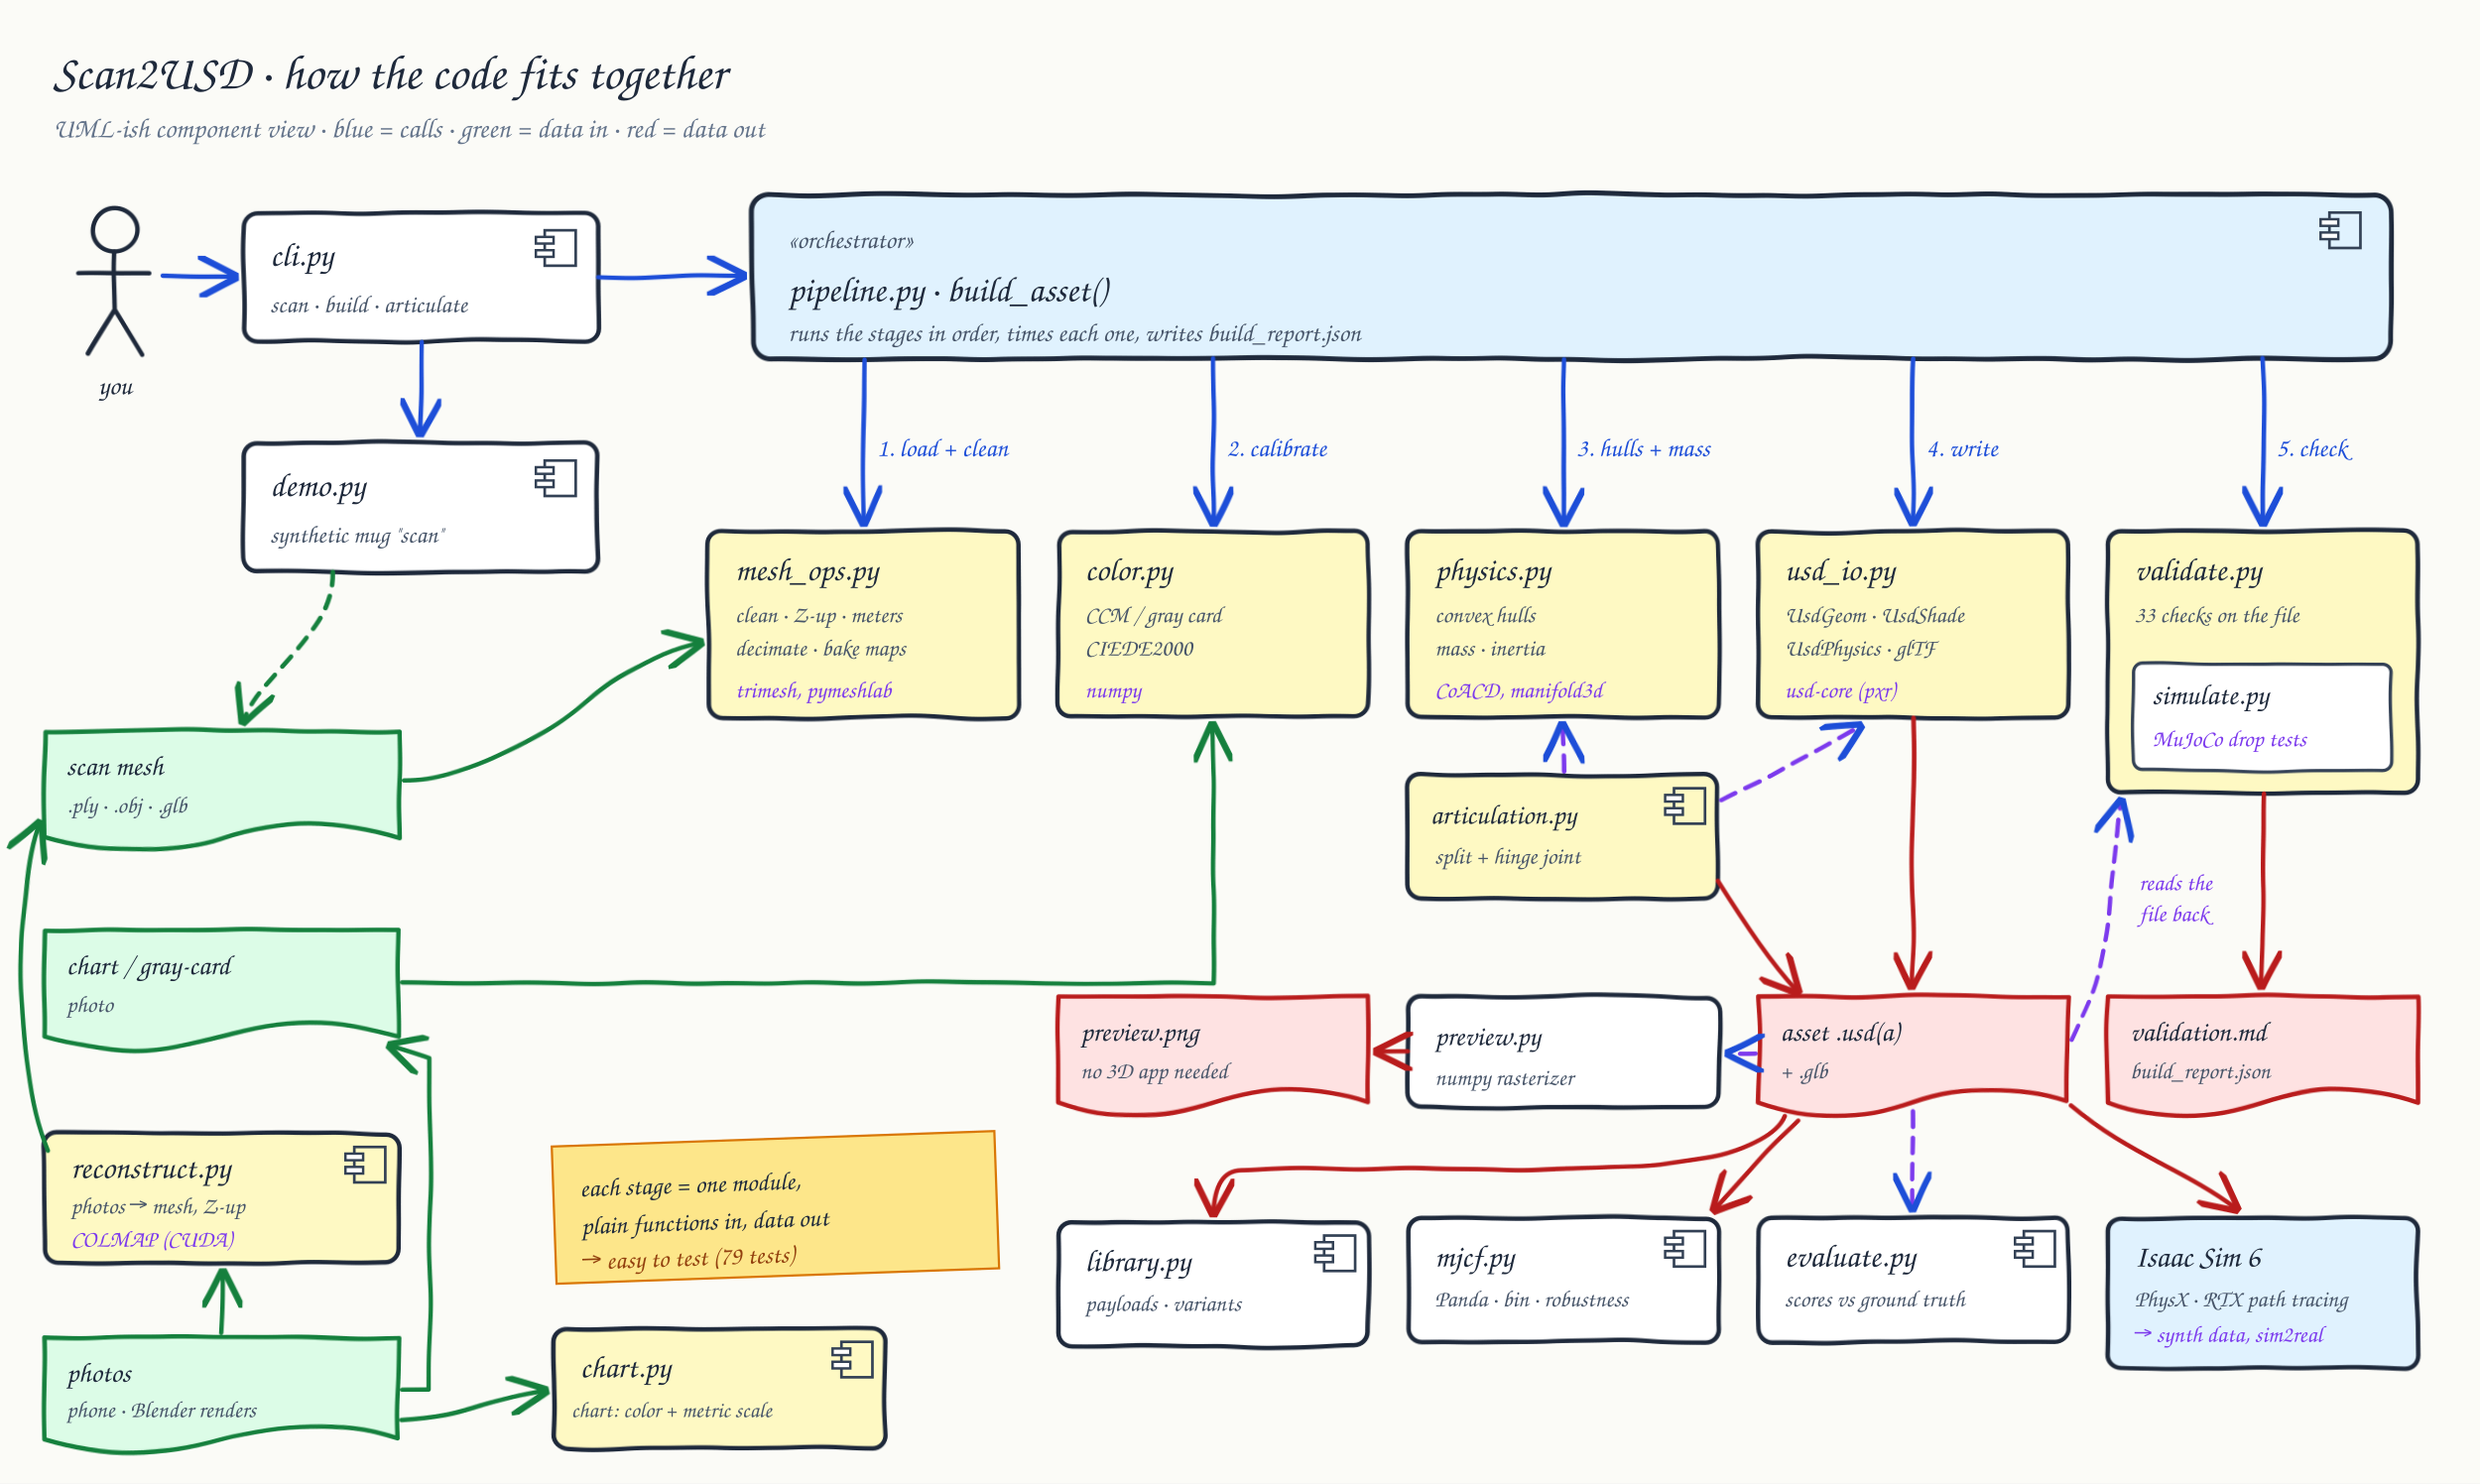
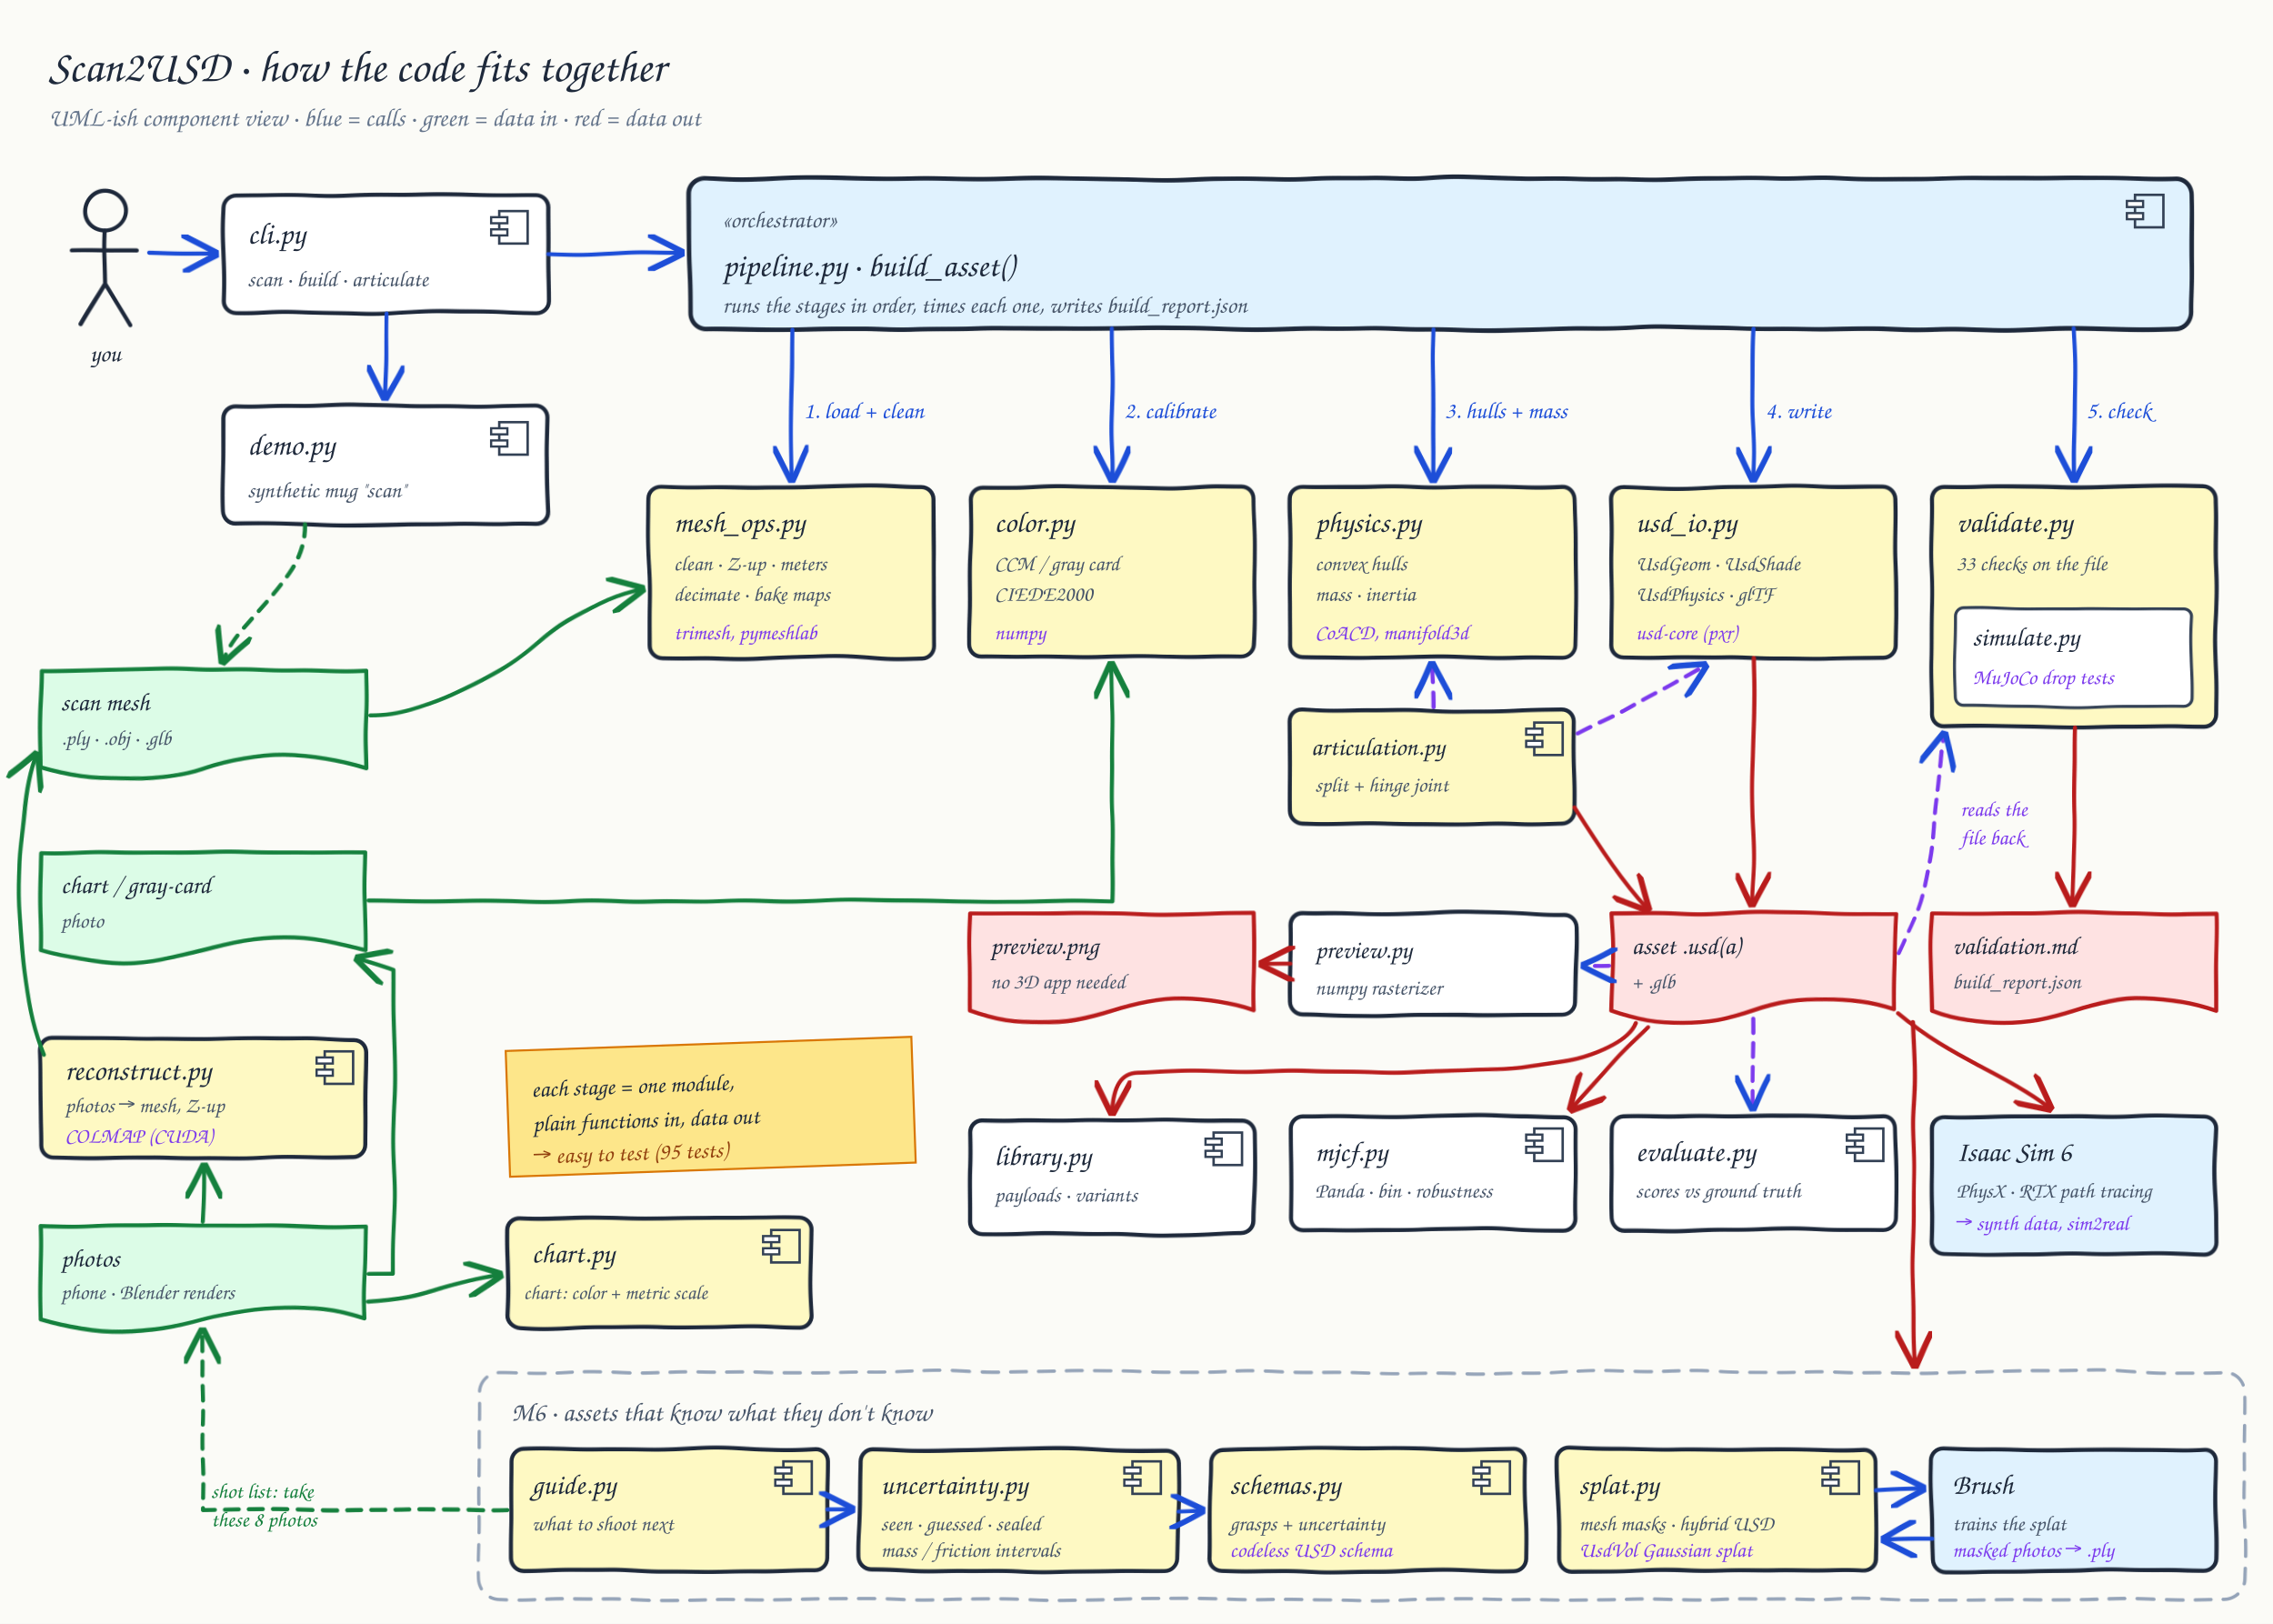
- <svg xmlns="http://www.w3.org/2000/svg" viewBox="0 0 1120 670" font-family="'Segoe Print', 'Comic Sans MS', cursive">
+ <svg xmlns="http://www.w3.org/2000/svg" viewBox="0 0 1120 800" font-family="'Segoe Print', 'Comic Sans MS', cursive">
  <defs>
    <filter id="marker" x="-5%" y="-5%" width="110%" height="110%">
      <feTurbulence type="fractalNoise" baseFrequency="0.02" numOctaves="2" seed="3" />
      <feDisplacementMap in="SourceGraphic" scale="3" />
    </filter>
    <marker id="arrow" viewBox="0 0 10 10" refX="9" refY="5" markerWidth="9" markerHeight="9" orient="auto-start-reverse">
      <path d="M0,0 L10,5 L0,10" fill="none" stroke="#1d4ed8" stroke-width="1.6" />
    </marker>
    <marker id="arrowg" viewBox="0 0 10 10" refX="9" refY="5" markerWidth="9" markerHeight="9" orient="auto-start-reverse">
      <path d="M0,0 L10,5 L0,10" fill="none" stroke="#15803d" stroke-width="1.6" />
    </marker>
    <marker id="arrowr" viewBox="0 0 10 10" refX="9" refY="5" markerWidth="9" markerHeight="9" orient="auto-start-reverse">
      <path d="M0,0 L10,5 L0,10" fill="none" stroke="#b91c1c" stroke-width="1.6" />
    </marker>
    <g id="cmp">
      <rect x="0" y="0" width="14" height="16" fill="none" stroke="#334155" stroke-width="1.2" />
      <rect x="-4" y="3" width="8" height="3" fill="#fff" stroke="#334155" stroke-width="1.1" />
      <rect x="-4" y="9" width="8" height="3" fill="#fff" stroke="#334155" stroke-width="1.1" />
    </g>
  </defs>
-   <rect width="1120" height="670" fill="#fbfbf7" />
+   <rect width="1120" height="800" fill="#fbfbf7" />
  <text x="24" y="40" font-size="22" fill="#1e293b">Scan2USD · how the code fits together</text>
  <text x="24" y="62" font-size="12.5" fill="#64748b">UML-ish component view · blue = calls · green = data in · red = data out</text>
  <g filter="url(#marker)" stroke-linecap="round" stroke-linejoin="round">
    <g stroke="#1e293b" stroke-width="2" fill="none">
      <circle cx="52" cy="104" r="10" />
      <path d="M52,114 V140 M36,124 H68 M52,140 L40,160 M52,140 L64,160" />
    </g>
    <rect x="110" y="96" width="160" height="58" rx="6" fill="#ffffff" stroke="#1e293b" stroke-width="2" />
    <rect x="110" y="200" width="160" height="58" rx="6" fill="#ffffff" stroke="#1e293b" stroke-width="2" />
    <rect x="340" y="88" width="740" height="74" rx="8" fill="#e0f2fe" stroke="#1e293b" stroke-width="2.2" />
    <rect x="320" y="240" width="140" height="84" rx="6" fill="#fef9c3" stroke="#1e293b" stroke-width="2" />
    <rect x="478" y="240" width="140" height="84" rx="6" fill="#fef9c3" stroke="#1e293b" stroke-width="2" />
    <rect x="636" y="240" width="140" height="84" rx="6" fill="#fef9c3" stroke="#1e293b" stroke-width="2" />
    <rect x="794" y="240" width="140" height="84" rx="6" fill="#fef9c3" stroke="#1e293b" stroke-width="2" />
    <rect x="952" y="240" width="140" height="118" rx="6" fill="#fef9c3" stroke="#1e293b" stroke-width="2" />
    <rect x="964" y="300" width="116" height="48" rx="4" fill="#ffffff" stroke="#334155" stroke-width="1.5" />
    <path d="M20,330 H180 V378 Q140,366 100,378 Q60,390 20,378 Z" fill="#dcfce7" stroke="#15803d" stroke-width="2" />
    <path d="M20,420 H180 V468 Q140,456 100,468 Q60,480 20,468 Z" fill="#dcfce7" stroke="#15803d" stroke-width="2" />
    <path d="M794,450 H934 V498 Q899,486 864,498 Q829,510 794,498 Z" fill="#fee2e2" stroke="#b91c1c" stroke-width="2" />
    <path d="M952,450 H1092 V498 Q1057,486 1022,498 Q987,510 952,498 Z" fill="#fee2e2" stroke="#b91c1c" stroke-width="2" />
    <path d="M478,450 H618 V498 Q583,486 548,498 Q513,510 478,498 Z" fill="#fee2e2" stroke="#b91c1c" stroke-width="2" />
    <rect x="636" y="450" width="140" height="50" rx="6" fill="#ffffff" stroke="#1e293b" stroke-width="2" />
    <rect x="794" y="550" width="140" height="56" rx="6" fill="#ffffff" stroke="#1e293b" stroke-width="2" />
    <rect x="952" y="550" width="140" height="68" rx="6" fill="#e0f2fe" stroke="#1e293b" stroke-width="2" />
    <rect x="636" y="350" width="140" height="56" rx="6" fill="#fef9c3" stroke="#1e293b" stroke-width="2" />
    <rect x="636" y="550" width="140" height="56" rx="6" fill="#ffffff" stroke="#1e293b" stroke-width="2" />
    <rect x="478" y="552" width="140" height="56" rx="6" fill="#ffffff" stroke="#1e293b" stroke-width="2" />
    <rect x="250" y="600" width="150" height="54" rx="6" fill="#fef9c3" stroke="#1e293b" stroke-width="2" />
    <rect x="20" y="512" width="160" height="58" rx="6" fill="#fef9c3" stroke="#1e293b" stroke-width="2" />
    <path d="M20,604 H180 V650 Q140,638 100,650 Q60,662 20,650 Z" fill="#dcfce7" stroke="#15803d" stroke-width="2" />
    <g stroke="#1d4ed8" stroke-width="2" fill="none">
      <path d="M74,125 H106" marker-end="url(#arrow)" />
      <path d="M270,125 H336" marker-end="url(#arrow)" />
      <path d="M190,154 V196" marker-end="url(#arrow)" />
      <path d="M390,162 V236" marker-end="url(#arrow)" />
      <path d="M548,162 V236" marker-end="url(#arrow)" />
      <path d="M706,162 V236" marker-end="url(#arrow)" />
      <path d="M864,162 V236" marker-end="url(#arrow)" />
      <path d="M1022,162 V236" marker-end="url(#arrow)" />
    </g>
    <g stroke="#15803d" stroke-width="2" fill="none">
      <path d="M182,352 C240,352 270,300 316,290" marker-end="url(#arrowg)" />
      <path d="M182,444 H548 V328" marker-end="url(#arrowg)" />
      <path d="M150,258 C150,290 120,300 110,326" stroke-dasharray="6 5" marker-end="url(#arrowg)" />
      <path d="M100,602 V574" marker-end="url(#arrowg)" />
      <path d="M182,628 H194 V478 L176,472" marker-end="url(#arrowg)" />
      <path d="M22,520 C6,480 6,400 18,372" marker-end="url(#arrowg)" />
      <path d="M182,642 C210,640 225,632 246,628" marker-end="url(#arrowg)" />
    </g>
    <g stroke="#b91c1c" stroke-width="2" fill="none">
      <path d="M864,324 V446" marker-end="url(#arrowr)" />
      <path d="M1022,358 V446" marker-end="url(#arrowr)" />
      <path d="M636,475 H622" marker-end="url(#arrowr)" />
      <path d="M864,502 V546" stroke="#7c3aed" stroke-dasharray="7 5" marker-end="url(#arrow)" />
      <path d="M936,500 C960,520 990,530 1010,546" marker-end="url(#arrowr)" />
      <path d="M812,506 C795,525 785,535 774,546" marker-end="url(#arrowr)" />
      <path d="M806,504 C800,522 760,528 700,528 H560 Q548,528 548,548" marker-end="url(#arrowr)" />
      <path d="M776,398 C790,420 800,435 812,448" marker-end="url(#arrowr)" />
    </g>
    <g stroke="#7c3aed" stroke-width="2" fill="none" stroke-dasharray="7 5">
      <path d="M936,470 C960,420 950,390 958,362" marker-end="url(#arrow)" />
      <path d="M792,475 H780" marker-end="url(#arrow)" />
      <path d="M706,348 V328" marker-end="url(#arrow)" />
      <path d="M778,362 C800,350 820,340 840,328" marker-end="url(#arrow)" />
    </g>
  </g>
  <g fill="#1e293b" font-size="13">
    <text x="52" y="178" text-anchor="middle" font-size="12">you</text>
    <use href="#cmp" x="246" y="104" />
    <text x="122" y="120" font-size="15">cli.py</text>
    <text x="122" y="141" font-size="11" fill="#475569">scan · build · articulate</text>
    <use href="#cmp" x="246" y="208" />
    <text x="122" y="224" font-size="15">demo.py</text>
    <text x="122" y="245" font-size="11" fill="#475569">synthetic mug "scan"</text>
    <use href="#cmp" x="1052" y="96" />
    <text x="356" y="112" font-size="11.5" fill="#475569">«orchestrator»</text>
    <text x="356" y="136" font-size="16">pipeline.py · build_asset()</text>
    <text x="356" y="154" font-size="11.5" fill="#475569">runs the stages in order, times each one, writes build_report.json</text>
    <g font-size="11.5" fill="#1d4ed8">
      <text x="396" y="206">1. load + clean</text>
      <text x="554" y="206">2. calibrate</text>
      <text x="712" y="206">3. hulls + mass</text>
      <text x="870" y="206">4. write</text>
      <text x="1028" y="206">5. check</text>
    </g>
    <g font-size="14.5">
      <text x="332" y="262">mesh_ops.py</text>
      <text x="490" y="262">color.py</text>
      <text x="648" y="262">physics.py</text>
      <text x="806" y="262">usd_io.py</text>
      <text x="964" y="262">validate.py</text>
    </g>
    <g font-size="10.5" fill="#475569">
      <text x="332" y="281">clean · Z-up · meters</text>
      <text x="332" y="296">decimate · bake maps</text>
      <text x="332" y="315" fill="#7c3aed">trimesh, pymeshlab</text>
      <text x="490" y="281">CCM / gray card</text>
      <text x="490" y="296">CIEDE2000</text>
      <text x="490" y="315" fill="#7c3aed">numpy</text>
      <text x="648" y="281">convex hulls</text>
      <text x="648" y="296">mass · inertia</text>
      <text x="648" y="315" fill="#7c3aed">CoACD, manifold3d</text>
      <text x="806" y="281">UsdGeom · UsdShade</text>
      <text x="806" y="296">UsdPhysics · glTF</text>
      <text x="806" y="315" fill="#7c3aed">usd-core (pxr)</text>
      <text x="964" y="281">33 checks on the file</text>
      <text x="972" y="318" font-size="13" fill="#1e293b">simulate.py</text>
      <text x="972" y="337" fill="#7c3aed">MuJoCo drop tests</text>
    </g>
    <g font-size="12.5">
      <text x="30" y="350">scan mesh</text>
      <text x="30" y="367" font-size="10.5" fill="#475569">.ply · .obj · .glb</text>
      <text x="30" y="440">chart / gray-card</text>
      <text x="30" y="457" font-size="10.5" fill="#475569">photo</text>
      <text x="804" y="470">asset .usd(a)</text>
      <text x="804" y="487" font-size="10.5" fill="#475569">+ .glb</text>
      <text x="962" y="470">validation.md</text>
      <text x="962" y="487" font-size="10.5" fill="#475569">build_report.json</text>
      <text x="488" y="470">preview.png</text>
      <text x="488" y="487" font-size="10.5" fill="#475569">no 3D app needed</text>
      <text x="648" y="472">preview.py</text>
      <text x="648" y="490" font-size="10.5" fill="#475569">numpy rasterizer</text>
    </g>
    <text x="966" y="402" font-size="10.5" fill="#7c3aed">reads the</text>
    <text x="966" y="416" font-size="10.5" fill="#7c3aed">file back</text>
    <use href="#cmp" x="160" y="518" />
    <text x="32" y="532" font-size="14.5">reconstruct.py</text>
    <text x="32" y="548" font-size="10.5" fill="#475569">photos → mesh, Z-up</text>
    <text x="32" y="563" font-size="10.5" fill="#7c3aed">COLMAP (CUDA)</text>
    <text x="30" y="624" font-size="12.5">photos</text>
    <text x="30" y="640" font-size="10.5" fill="#475569">phone · Blender renders</text>
    <use href="#cmp" x="914" y="556" />
    <text x="806" y="572" font-size="14.5">evaluate.py</text>
    <text x="806" y="590" font-size="10.5" fill="#475569">scores vs ground truth</text>
    <use href="#cmp" x="380" y="606" />
    <text x="262" y="622" font-size="14">chart.py</text>
    <text x="258" y="640" font-size="10" fill="#475569">chart: color + metric scale</text>
    <text x="964" y="572" font-size="14">Isaac Sim 6</text>
    <text x="964" y="590" font-size="10.5" fill="#475569">PhysX · RTX path tracing</text>
    <text x="964" y="606" font-size="10.5" fill="#7c3aed">→ synth data, sim2real</text>
    <use href="#cmp" x="756" y="356" />
    <text x="646" y="372" font-size="12.5">articulation.py</text>
    <text x="648" y="390" font-size="10.5" fill="#475569">split + hinge joint</text>
    <use href="#cmp" x="756" y="556" />
    <text x="648" y="572" font-size="14">mjcf.py</text>
    <use href="#cmp" x="598" y="558" />
    <text x="490" y="574" font-size="14">library.py</text>
    <text x="490" y="592" font-size="10.5" fill="#475569">payloads · variants</text>
    <text x="648" y="590" font-size="10.5" fill="#475569">Panda · bin · robustness</text>
    <g transform="rotate(-2 330 540)">
      <rect x="250" y="515" width="200" height="62" fill="#fde68a" stroke="#d97706" stroke-width="1" />
      <text x="262" y="538" font-size="11.5">each stage = one module,</text>
      <text x="262" y="555" font-size="11.5">plain functions in, data out</text>
-       <text x="262" y="571" font-size="11.5" fill="#92400e">→ easy to test (79 tests)</text>
-     </g>
+       <text x="262" y="571" font-size="11.5" fill="#92400e">→ easy to test (95 tests)</text>
+     </g>
+   </g>
+   <g filter="url(#marker)" stroke-linecap="round" stroke-linejoin="round">
+     <rect x="236" y="676" width="870" height="112" rx="10" fill="none" stroke="#94a3b8" stroke-width="1.6" stroke-dasharray="8 6" />
+     <rect x="252" y="714" width="156" height="60" rx="6" fill="#fef9c3" stroke="#1e293b" stroke-width="2" />
+     <rect x="424" y="714" width="156" height="60" rx="6" fill="#fef9c3" stroke="#1e293b" stroke-width="2" />
+     <rect x="596" y="714" width="156" height="60" rx="6" fill="#fef9c3" stroke="#1e293b" stroke-width="2" />
+     <rect x="768" y="714" width="156" height="60" rx="6" fill="#fef9c3" stroke="#1e293b" stroke-width="2" />
+     <rect x="952" y="714" width="140" height="60" rx="6" fill="#e0f2fe" stroke="#1e293b" stroke-width="2" />
+     <g stroke="#b91c1c" stroke-width="2" fill="none">
+       <path d="M943,504 V672" marker-end="url(#arrowr)" />
+     </g>
+     <g stroke="#1d4ed8" stroke-width="2" fill="none">
+       <path d="M408,744 H420" marker-end="url(#arrow)" />
+       <path d="M580,744 H592" marker-end="url(#arrow)" />
+       <path d="M924,734 H948" marker-end="url(#arrow)" />
+       <path d="M952,758 H928" marker-end="url(#arrow)" />
+     </g>
+     <g stroke="#15803d" stroke-width="2" fill="none" stroke-dasharray="7 5">
+       <path d="M250,744 H100 V656" marker-end="url(#arrowg)" />
+     </g>
+   </g>
+   <g fill="#1e293b" font-size="13">
+     <text x="252" y="700" font-size="13" fill="#475569">M6 · assets that know what they don't know</text>
+     <text x="104" y="738" font-size="10.5" fill="#15803d">shot list: take</text>
+     <text x="104" y="752" font-size="10.5" fill="#15803d">these 8 photos</text>
+     <use href="#cmp" x="386" y="720" />
+     <text x="262" y="736" font-size="14">guide.py</text>
+     <text x="262" y="754" font-size="10.5" fill="#475569">what to shoot next</text>
+     <use href="#cmp" x="558" y="720" />
+     <text x="434" y="736" font-size="14">uncertainty.py</text>
+     <text x="434" y="754" font-size="10.5" fill="#475569">seen · guessed · sealed</text>
+     <text x="434" y="767" font-size="10.5" fill="#475569">mass / friction intervals</text>
+     <use href="#cmp" x="730" y="720" />
+     <text x="606" y="736" font-size="14">schemas.py</text>
+     <text x="606" y="754" font-size="10.5" fill="#475569">grasps + uncertainty</text>
+     <text x="606" y="767" font-size="10.5" fill="#7c3aed">codeless USD schema</text>
+     <use href="#cmp" x="902" y="720" />
+     <text x="778" y="736" font-size="14">splat.py</text>
+     <text x="778" y="754" font-size="10.5" fill="#475569">mesh masks · hybrid USD</text>
+     <text x="778" y="767" font-size="10.5" fill="#7c3aed">UsdVol Gaussian splat</text>
+     <text x="962" y="736" font-size="14">Brush</text>
+     <text x="962" y="754" font-size="10.5" fill="#475569">trains the splat</text>
+     <text x="962" y="767" font-size="10.5" fill="#7c3aed">masked photos → .ply</text>
  </g>
</svg>
